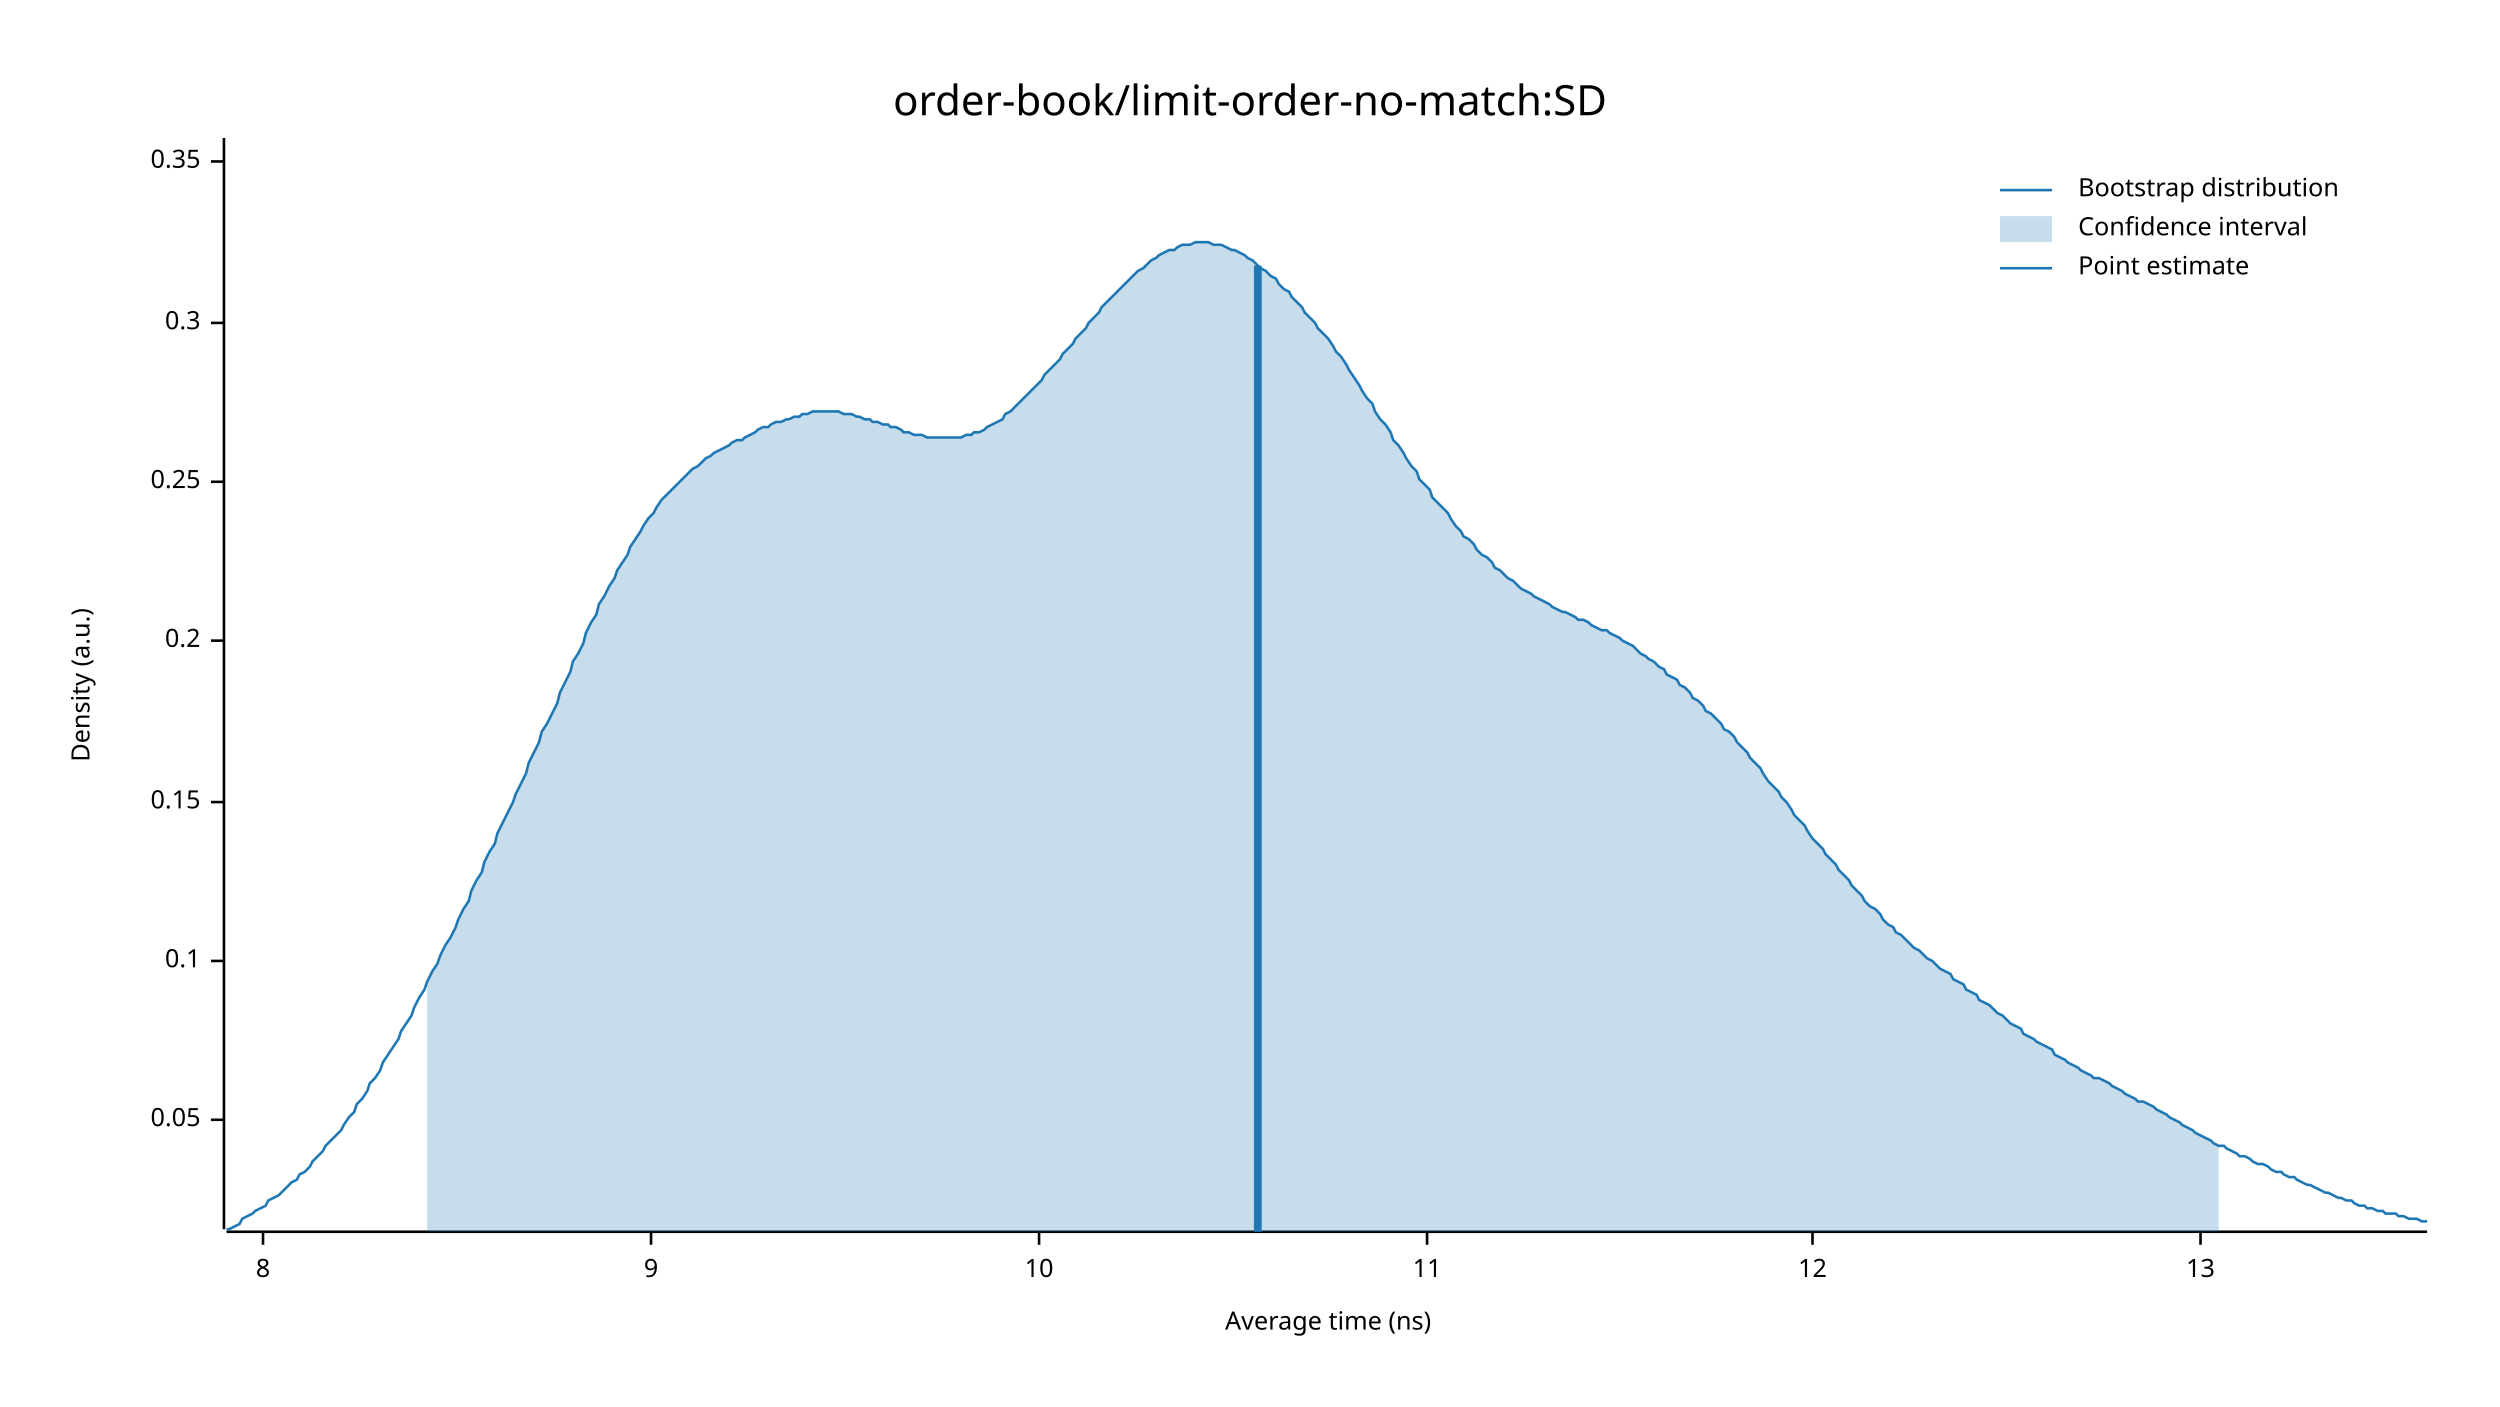
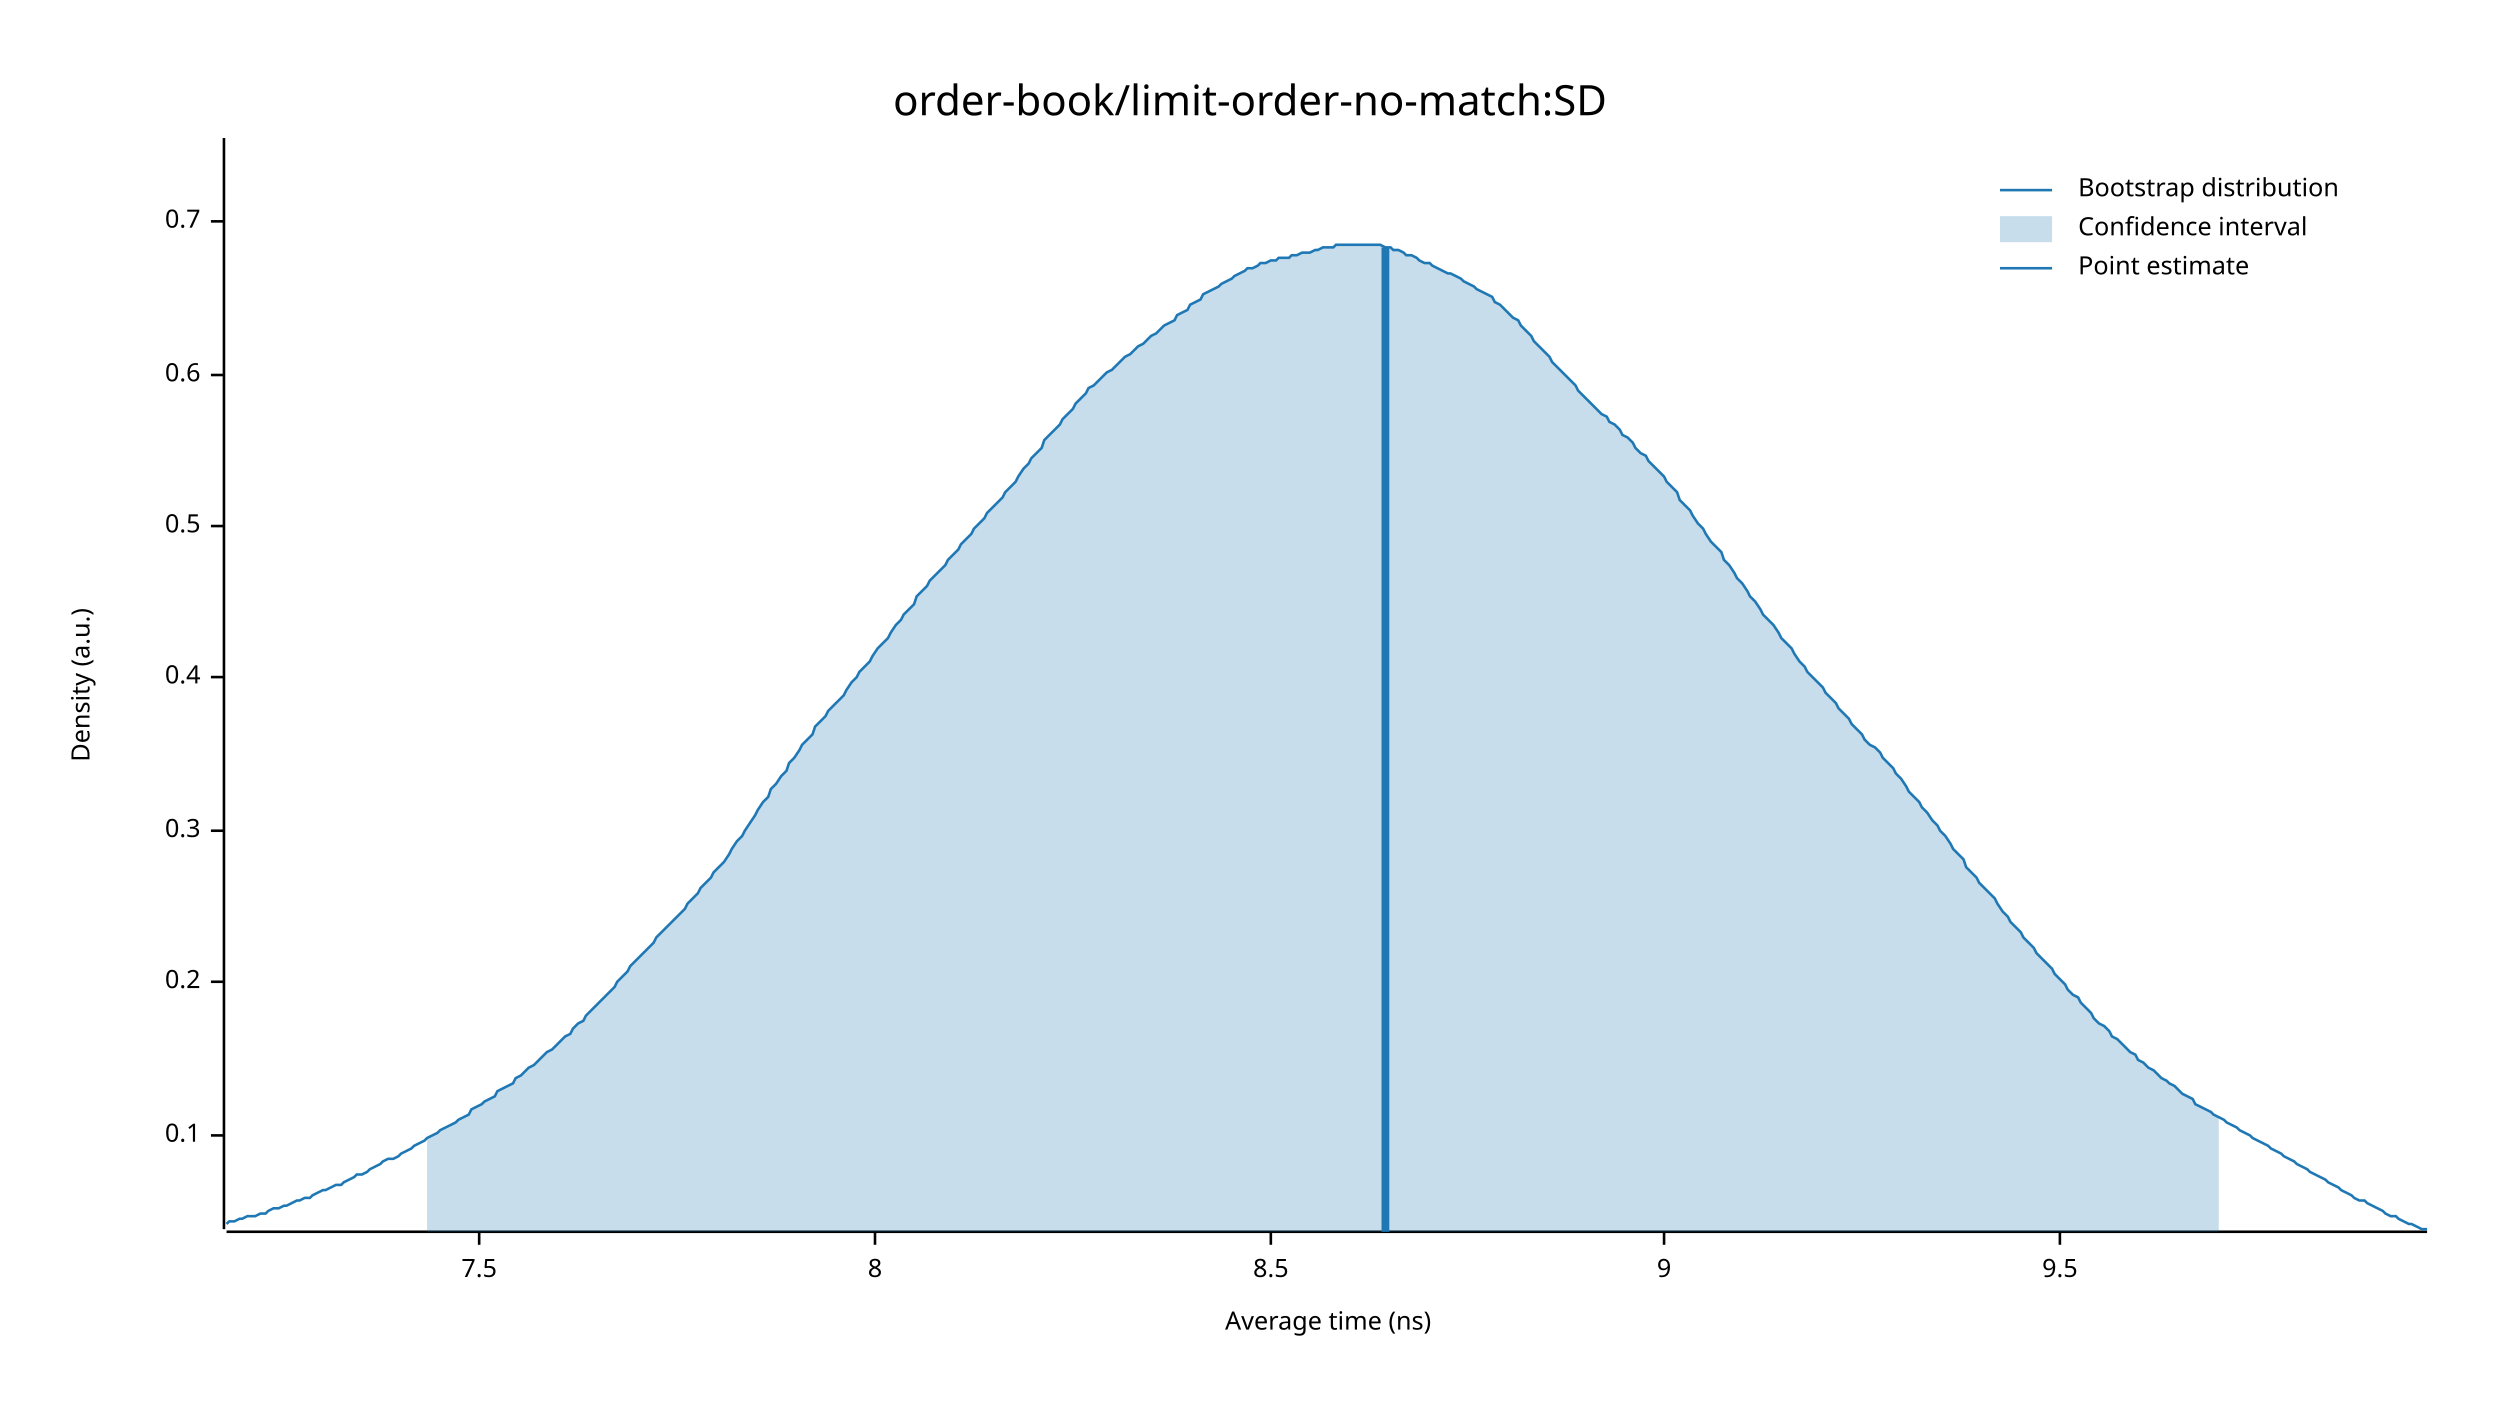
<svg xmlns="http://www.w3.org/2000/svg" width="960" height="540" viewBox="0 0 960 540">
  <text x="480" y="32" dy="0.76em" text-anchor="middle" font-family="sans-serif" font-size="16.129" opacity="1" fill="#000000">
order-book/limit-order-no-match:SD
</text>
  <text x="27" y="263" dy="0.76em" text-anchor="middle" font-family="sans-serif" font-size="9.677" opacity="1" fill="#000000" transform="rotate(270, 27, 263)">
Density (a.u.)
</text>
  <text x="510" y="513" dy="-0.5ex" text-anchor="middle" font-family="sans-serif" font-size="9.677" opacity="1" fill="#000000">
Average time (ns)
</text>
  <polyline fill="none" opacity="1" stroke="#000000" stroke-width="1" points="86,53 86,472 " />
-   <text x="77" y="430" dy="0.5ex" text-anchor="end" font-family="sans-serif" font-size="9.677" opacity="1" fill="#000000">
- 0.05
- </text>
-   <polyline fill="none" opacity="1" stroke="#000000" stroke-width="1" points="81,430 86,430 " />
-   <text x="77" y="369" dy="0.5ex" text-anchor="end" font-family="sans-serif" font-size="9.677" opacity="1" fill="#000000">
+   <text x="77" y="436" dy="0.5ex" text-anchor="end" font-family="sans-serif" font-size="9.677" opacity="1" fill="#000000">
0.1
</text>
-   <polyline fill="none" opacity="1" stroke="#000000" stroke-width="1" points="81,369 86,369 " />
-   <text x="77" y="308" dy="0.5ex" text-anchor="end" font-family="sans-serif" font-size="9.677" opacity="1" fill="#000000">
- 0.15
- </text>
-   <polyline fill="none" opacity="1" stroke="#000000" stroke-width="1" points="81,308 86,308 " />
-   <text x="77" y="246" dy="0.5ex" text-anchor="end" font-family="sans-serif" font-size="9.677" opacity="1" fill="#000000">
+   <polyline fill="none" opacity="1" stroke="#000000" stroke-width="1" points="81,436 86,436 " />
+   <text x="77" y="377" dy="0.5ex" text-anchor="end" font-family="sans-serif" font-size="9.677" opacity="1" fill="#000000">
0.2
</text>
-   <polyline fill="none" opacity="1" stroke="#000000" stroke-width="1" points="81,246 86,246 " />
-   <text x="77" y="185" dy="0.5ex" text-anchor="end" font-family="sans-serif" font-size="9.677" opacity="1" fill="#000000">
- 0.25
- </text>
-   <polyline fill="none" opacity="1" stroke="#000000" stroke-width="1" points="81,185 86,185 " />
-   <text x="77" y="124" dy="0.5ex" text-anchor="end" font-family="sans-serif" font-size="9.677" opacity="1" fill="#000000">
+   <polyline fill="none" opacity="1" stroke="#000000" stroke-width="1" points="81,377 86,377 " />
+   <text x="77" y="319" dy="0.5ex" text-anchor="end" font-family="sans-serif" font-size="9.677" opacity="1" fill="#000000">
0.3
</text>
-   <polyline fill="none" opacity="1" stroke="#000000" stroke-width="1" points="81,124 86,124 " />
-   <text x="77" y="62" dy="0.5ex" text-anchor="end" font-family="sans-serif" font-size="9.677" opacity="1" fill="#000000">
- 0.35
+   <polyline fill="none" opacity="1" stroke="#000000" stroke-width="1" points="81,319 86,319 " />
+   <text x="77" y="260" dy="0.5ex" text-anchor="end" font-family="sans-serif" font-size="9.677" opacity="1" fill="#000000">
+ 0.4
</text>
-   <polyline fill="none" opacity="1" stroke="#000000" stroke-width="1" points="81,62 86,62 " />
+   <polyline fill="none" opacity="1" stroke="#000000" stroke-width="1" points="81,260 86,260 " />
+   <text x="77" y="202" dy="0.5ex" text-anchor="end" font-family="sans-serif" font-size="9.677" opacity="1" fill="#000000">
+ 0.5
+ </text>
+   <polyline fill="none" opacity="1" stroke="#000000" stroke-width="1" points="81,202 86,202 " />
+   <text x="77" y="144" dy="0.5ex" text-anchor="end" font-family="sans-serif" font-size="9.677" opacity="1" fill="#000000">
+ 0.6
+ </text>
+   <polyline fill="none" opacity="1" stroke="#000000" stroke-width="1" points="81,144 86,144 " />
+   <text x="77" y="85" dy="0.5ex" text-anchor="end" font-family="sans-serif" font-size="9.677" opacity="1" fill="#000000">
+ 0.7
+ </text>
+   <polyline fill="none" opacity="1" stroke="#000000" stroke-width="1" points="81,85 86,85 " />
  <polyline fill="none" opacity="1" stroke="#000000" stroke-width="1" points="87,473 932,473 " />
-   <text x="101" y="483" dy="0.76em" text-anchor="middle" font-family="sans-serif" font-size="9.677" opacity="1" fill="#000000">
+   <text x="184" y="483" dy="0.76em" text-anchor="middle" font-family="sans-serif" font-size="9.677" opacity="1" fill="#000000">
+ 7.5
+ </text>
+   <polyline fill="none" opacity="1" stroke="#000000" stroke-width="1" points="184,473 184,478 " />
+   <text x="336" y="483" dy="0.76em" text-anchor="middle" font-family="sans-serif" font-size="9.677" opacity="1" fill="#000000">
8
</text>
-   <polyline fill="none" opacity="1" stroke="#000000" stroke-width="1" points="101,473 101,478 " />
-   <text x="250" y="483" dy="0.76em" text-anchor="middle" font-family="sans-serif" font-size="9.677" opacity="1" fill="#000000">
+   <polyline fill="none" opacity="1" stroke="#000000" stroke-width="1" points="336,473 336,478 " />
+   <text x="488" y="483" dy="0.76em" text-anchor="middle" font-family="sans-serif" font-size="9.677" opacity="1" fill="#000000">
+ 8.5
+ </text>
+   <polyline fill="none" opacity="1" stroke="#000000" stroke-width="1" points="488,473 488,478 " />
+   <text x="639" y="483" dy="0.76em" text-anchor="middle" font-family="sans-serif" font-size="9.677" opacity="1" fill="#000000">
9
</text>
-   <polyline fill="none" opacity="1" stroke="#000000" stroke-width="1" points="250,473 250,478 " />
-   <text x="399" y="483" dy="0.76em" text-anchor="middle" font-family="sans-serif" font-size="9.677" opacity="1" fill="#000000">
- 10
+   <polyline fill="none" opacity="1" stroke="#000000" stroke-width="1" points="639,473 639,478 " />
+   <text x="791" y="483" dy="0.76em" text-anchor="middle" font-family="sans-serif" font-size="9.677" opacity="1" fill="#000000">
+ 9.5
</text>
-   <polyline fill="none" opacity="1" stroke="#000000" stroke-width="1" points="399,473 399,478 " />
-   <text x="548" y="483" dy="0.76em" text-anchor="middle" font-family="sans-serif" font-size="9.677" opacity="1" fill="#000000">
- 11
- </text>
-   <polyline fill="none" opacity="1" stroke="#000000" stroke-width="1" points="548,473 548,478 " />
-   <text x="696" y="483" dy="0.76em" text-anchor="middle" font-family="sans-serif" font-size="9.677" opacity="1" fill="#000000">
- 12
- </text>
-   <polyline fill="none" opacity="1" stroke="#000000" stroke-width="1" points="696,473 696,478 " />
-   <text x="845" y="483" dy="0.76em" text-anchor="middle" font-family="sans-serif" font-size="9.677" opacity="1" fill="#000000">
- 13
- </text>
-   <polyline fill="none" opacity="1" stroke="#000000" stroke-width="1" points="845,473 845,478 " />
-   <polyline fill="none" opacity="1" stroke="#1F78B4" stroke-width="1" points="87,472 88,472 90,471 92,470 93,468 95,467 97,466 98,465 100,464 102,463 103,461 105,460 107,459 109,457 110,456 112,454 114,453 115,451 117,450 119,448 120,446 122,444 124,442 125,440 127,438 129,436 131,434 132,432 134,429 136,427 137,424 139,422 141,419 142,416 144,414 146,411 147,408 149,405 151,402 153,399 154,396 156,393 158,390 159,387 161,383 163,380 164,377 166,373 168,370 169,367 171,363 173,360 175,356 176,353 178,349 180,346 181,342 183,338 185,335 186,331 188,327 190,324 191,320 193,316 195,312 197,308 198,305 200,301 202,297 203,293 205,289 207,285 208,281 210,278 212,274 214,270 215,266 217,262 219,258 220,254 222,251 224,247 225,243 227,239 229,236 230,232 232,229 234,225 236,222 237,219 239,216 241,213 242,210 244,207 246,204 247,202 249,199 251,197 252,195 254,192 256,190 258,188 259,187 261,185 263,183 264,182 266,180 268,179 269,178 271,176 273,175 274,174 276,173 278,172 280,171 281,170 283,169 285,169 286,168 288,167 290,166 291,165 293,164 295,164 296,163 298,162 300,162 302,161 303,161 305,160 307,160 308,159 310,159 312,158 313,158 315,158 317,158 318,158 320,158 322,158 324,159 325,159 327,159 329,160 330,160 332,161 334,161 335,162 337,162 339,163 341,163 342,164 344,164 346,165 347,166 349,166 351,167 352,167 354,167 356,168 357,168 359,168 361,168 363,168 364,168 366,168 368,168 369,168 371,167 373,167 374,166 376,166 378,165 379,164 381,163 383,162 385,161 386,159 388,158 390,156 391,155 393,153 395,151 396,150 398,148 400,146 401,144 403,142 405,140 407,138 408,136 410,134 412,132 413,130 415,128 417,126 418,124 420,122 422,120 423,118 425,116 427,114 429,112 430,111 432,109 434,107 435,106 437,104 439,103 440,102 442,100 444,99 445,98 447,97 449,96 451,96 452,95 454,94 456,94 457,94 459,93 461,93 462,93 464,93 466,94 468,94 469,94 471,95 473,96 474,96 476,97 478,98 479,99 481,100 483,102 484,103 486,104 488,106 490,107 491,109 493,111 495,112 496,114 498,116 500,118 501,120 503,122 505,124 506,126 508,128 510,130 512,133 513,135 515,137 517,140 518,142 520,145 522,148 523,150 525,153 527,155 528,158 530,161 532,163 534,166 535,169 537,171 539,174 540,176 542,179 544,181 545,184 547,186 549,188 550,191 552,193 554,195 556,197 557,199 559,202 561,204 562,206 564,207 566,209 567,211 569,213 571,214 573,216 574,218 576,219 578,221 579,222 581,223 583,225 584,226 586,227 588,228 589,229 591,230 593,231 595,232 596,233 598,234 600,235 601,235 603,236 605,237 606,238 608,238 610,239 611,240 613,241 615,242 617,242 618,243 620,244 622,245 623,246 625,247 627,248 628,249 630,251 632,252 633,253 635,254 637,256 639,257 640,259 642,260 644,261 645,263 647,264 649,266 650,268 652,269 654,271 655,273 657,274 659,276 661,278 662,280 664,281 666,283 667,285 669,287 671,289 672,291 674,293 676,295 677,297 679,300 681,302 683,304 684,306 686,308 688,311 689,313 691,315 693,317 694,319 696,322 698,324 700,326 701,328 703,330 705,332 706,334 708,336 710,338 711,340 713,342 715,344 716,346 718,348 720,349 722,351 723,353 725,355 727,356 728,358 730,359 732,361 733,362 735,364 737,365 738,366 740,368 742,369 744,371 745,372 747,373 749,374 750,376 752,377 754,378 755,380 757,381 759,382 760,384 762,385 764,386 766,388 767,389 769,390 771,392 772,393 774,394 776,395 777,397 779,398 781,399 782,400 784,401 786,402 788,403 789,405 791,406 793,407 794,408 796,409 798,410 799,411 801,412 803,413 804,414 806,414 808,415 810,416 811,417 813,418 815,419 816,420 818,421 820,422 821,423 823,423 825,424 827,425 828,426 830,427 832,428 833,429 835,430 837,431 838,432 840,433 842,434 843,435 845,436 847,437 849,438 850,439 852,440 854,440 855,441 857,442 859,443 860,444 862,444 864,445 865,446 867,447 869,447 871,448 872,449 874,450 876,450 877,451 879,452 881,452 882,453 884,454 886,455 887,455 889,456 891,457 893,458 894,458 896,459 898,460 899,460 901,461 903,461 904,462 906,463 908,463 909,464 911,464 913,465 915,465 916,466 918,466 920,466 921,467 923,467 925,468 926,468 928,468 930,469 932,469 " />
-   <polygon opacity="0.25" fill="#1F78B4" points="164,377 166,373 168,370 169,367 171,363 173,360 175,356 176,353 178,349 180,346 181,342 183,338 185,335 186,331 188,327 190,324 191,320 193,316 195,312 197,308 198,305 200,301 202,297 203,293 205,289 207,285 208,281 210,278 212,274 214,270 215,266 217,262 219,258 220,254 222,251 224,247 225,243 227,239 229,236 230,232 232,229 234,225 236,222 237,219 239,216 241,213 242,210 244,207 246,204 247,202 249,199 251,197 252,195 254,192 256,190 258,188 259,187 261,185 263,183 264,182 266,180 268,179 269,178 271,176 273,175 274,174 276,173 278,172 280,171 281,170 283,169 285,169 286,168 288,167 290,166 291,165 293,164 295,164 296,163 298,162 300,162 302,161 303,161 305,160 307,160 308,159 310,159 312,158 313,158 315,158 317,158 318,158 320,158 322,158 324,159 325,159 327,159 329,160 330,160 332,161 334,161 335,162 337,162 339,163 341,163 342,164 344,164 346,165 347,166 349,166 351,167 352,167 354,167 356,168 357,168 359,168 361,168 363,168 364,168 366,168 368,168 369,168 371,167 373,167 374,166 376,166 378,165 379,164 381,163 383,162 385,161 386,159 388,158 390,156 391,155 393,153 395,151 396,150 398,148 400,146 401,144 403,142 405,140 407,138 408,136 410,134 412,132 413,130 415,128 417,126 418,124 420,122 422,120 423,118 425,116 427,114 429,112 430,111 432,109 434,107 435,106 437,104 439,103 440,102 442,100 444,99 445,98 447,97 449,96 451,96 452,95 454,94 456,94 457,94 459,93 461,93 462,93 464,93 466,94 468,94 469,94 471,95 473,96 474,96 476,97 478,98 479,99 481,100 483,102 484,103 486,104 488,106 490,107 491,109 493,111 495,112 496,114 498,116 500,118 501,120 503,122 505,124 506,126 508,128 510,130 512,133 513,135 515,137 517,140 518,142 520,145 522,148 523,150 525,153 527,155 528,158 530,161 532,163 534,166 535,169 537,171 539,174 540,176 542,179 544,181 545,184 547,186 549,188 550,191 552,193 554,195 556,197 557,199 559,202 561,204 562,206 564,207 566,209 567,211 569,213 571,214 573,216 574,218 576,219 578,221 579,222 581,223 583,225 584,226 586,227 588,228 589,229 591,230 593,231 595,232 596,233 598,234 600,235 601,235 603,236 605,237 606,238 608,238 610,239 611,240 613,241 615,242 617,242 618,243 620,244 622,245 623,246 625,247 627,248 628,249 630,251 632,252 633,253 635,254 637,256 639,257 640,259 642,260 644,261 645,263 647,264 649,266 650,268 652,269 654,271 655,273 657,274 659,276 661,278 662,280 664,281 666,283 667,285 669,287 671,289 672,291 674,293 676,295 677,297 679,300 681,302 683,304 684,306 686,308 688,311 689,313 691,315 693,317 694,319 696,322 698,324 700,326 701,328 703,330 705,332 706,334 708,336 710,338 711,340 713,342 715,344 716,346 718,348 720,349 722,351 723,353 725,355 727,356 728,358 730,359 732,361 733,362 735,364 737,365 738,366 740,368 742,369 744,371 745,372 747,373 749,374 750,376 752,377 754,378 755,380 757,381 759,382 760,384 762,385 764,386 766,388 767,389 769,390 771,392 772,393 774,394 776,395 777,397 779,398 781,399 782,400 784,401 786,402 788,403 789,405 791,406 793,407 794,408 796,409 798,410 799,411 801,412 803,413 804,414 806,414 808,415 810,416 811,417 813,418 815,419 816,420 818,421 820,422 821,423 823,423 825,424 827,425 828,426 830,427 832,428 833,429 835,430 837,431 838,432 840,433 842,434 843,435 845,436 847,437 849,438 850,439 852,440 852,473 164,473 " />
-   <polyline fill="none" opacity="1" stroke="#1F78B4" stroke-width="3" points="483,473 483,102 " />
+   <polyline fill="none" opacity="1" stroke="#000000" stroke-width="1" points="791,473 791,478 " />
+   <polyline fill="none" opacity="1" stroke="#1F78B4" stroke-width="1" points="87,470 88,469 90,469 92,468 93,468 95,467 97,467 98,467 100,466 102,466 103,465 105,464 107,464 109,463 110,463 112,462 114,461 115,461 117,460 119,460 120,459 122,458 124,457 125,457 127,456 129,455 131,455 132,454 134,453 136,452 137,451 139,451 141,450 142,449 144,448 146,447 147,446 149,445 151,445 153,444 154,443 156,442 158,441 159,440 161,439 163,438 164,437 166,436 168,435 169,434 171,433 173,432 175,431 176,430 178,429 180,428 181,426 183,425 185,424 186,423 188,422 190,421 191,419 193,418 195,417 197,416 198,414 200,413 202,411 203,410 205,409 207,407 208,406 210,404 212,403 214,401 215,400 217,398 219,397 220,395 222,393 224,392 225,390 227,388 229,386 230,385 232,383 234,381 236,379 237,377 239,375 241,373 242,371 244,369 246,367 247,366 249,364 251,362 252,360 254,358 256,356 258,354 259,353 261,351 263,349 264,347 266,345 268,343 269,341 271,339 273,337 274,335 276,333 278,331 280,328 281,326 283,323 285,321 286,319 288,316 290,313 291,311 293,308 295,306 296,303 298,301 300,298 302,296 303,293 305,291 307,288 308,286 310,284 312,282 313,279 315,277 317,275 318,273 320,271 322,269 324,267 325,265 327,262 329,260 330,258 332,256 334,254 335,252 337,249 339,247 341,245 342,243 344,240 346,238 347,236 349,234 351,232 352,229 354,227 356,225 357,223 359,221 361,219 363,217 364,215 366,213 368,211 369,209 371,207 373,205 374,203 376,201 378,199 379,197 381,195 383,193 385,191 386,189 388,187 390,185 391,183 393,180 395,178 396,176 398,174 400,172 401,169 403,167 405,165 407,163 408,161 410,159 412,157 413,155 415,153 417,151 418,149 420,148 422,146 423,145 425,143 427,142 429,140 430,139 432,137 434,136 435,135 437,133 439,132 440,131 442,129 444,128 445,127 447,125 449,124 451,123 452,121 454,120 456,119 457,117 459,116 461,115 462,113 464,112 466,111 468,110 469,109 471,108 473,107 474,106 476,105 478,104 479,103 481,103 483,102 484,101 486,101 488,100 490,100 491,99 493,99 495,99 496,98 498,98 500,97 501,97 503,97 505,96 506,96 508,95 510,95 512,95 513,94 515,94 517,94 518,94 520,94 522,94 523,94 525,94 527,94 528,94 530,94 532,95 534,95 535,96 537,96 539,97 540,98 542,98 544,99 545,100 547,101 549,101 550,102 552,103 554,104 556,105 557,105 559,106 561,107 562,108 564,109 566,110 567,111 569,112 571,113 573,114 574,116 576,117 578,119 579,120 581,122 583,123 584,125 586,127 588,129 589,131 591,133 593,135 595,137 596,139 598,141 600,143 601,144 603,146 605,148 606,150 608,152 610,154 611,155 613,157 615,159 617,160 618,162 620,163 622,165 623,167 625,168 627,170 628,172 630,174 632,175 633,177 635,179 637,181 639,183 640,185 642,187 644,189 645,192 647,194 649,196 650,198 652,201 654,203 655,205 657,208 659,210 661,212 662,215 664,217 666,220 667,222 669,224 671,227 672,229 674,231 676,234 677,236 679,238 681,240 683,243 684,245 686,247 688,249 689,251 691,254 693,256 694,258 696,260 698,262 700,264 701,266 703,268 705,270 706,272 708,274 710,276 711,278 713,280 715,282 716,284 718,286 720,287 722,289 723,291 725,293 727,295 728,297 730,299 732,302 733,304 735,306 737,308 738,310 740,312 742,315 744,317 745,319 747,321 749,324 750,326 752,328 754,330 755,333 757,335 759,337 760,339 762,341 764,343 766,345 767,347 769,350 771,352 772,354 774,356 776,358 777,360 779,362 781,364 782,366 784,368 786,370 788,372 789,374 791,376 793,378 794,380 796,382 798,383 799,385 801,387 803,389 804,391 806,393 808,394 810,396 811,398 813,399 815,401 816,402 818,404 820,405 821,407 823,408 825,410 827,411 828,412 830,414 832,415 833,416 835,417 837,419 838,420 840,421 842,422 843,424 845,425 847,426 849,427 850,428 852,429 854,430 855,431 857,432 859,433 860,434 862,435 864,436 865,437 867,438 869,439 871,440 872,441 874,442 876,443 877,444 879,445 881,446 882,447 884,448 886,449 887,450 889,451 891,452 893,453 894,454 896,455 898,456 899,457 901,458 903,459 904,460 906,461 908,461 909,462 911,463 913,464 915,465 916,466 918,467 920,467 921,468 923,469 925,470 926,470 928,471 930,472 932,472 " />
+   <polygon opacity="0.25" fill="#1F78B4" points="164,437 166,436 168,435 169,434 171,433 173,432 175,431 176,430 178,429 180,428 181,426 183,425 185,424 186,423 188,422 190,421 191,419 193,418 195,417 197,416 198,414 200,413 202,411 203,410 205,409 207,407 208,406 210,404 212,403 214,401 215,400 217,398 219,397 220,395 222,393 224,392 225,390 227,388 229,386 230,385 232,383 234,381 236,379 237,377 239,375 241,373 242,371 244,369 246,367 247,366 249,364 251,362 252,360 254,358 256,356 258,354 259,353 261,351 263,349 264,347 266,345 268,343 269,341 271,339 273,337 274,335 276,333 278,331 280,328 281,326 283,323 285,321 286,319 288,316 290,313 291,311 293,308 295,306 296,303 298,301 300,298 302,296 303,293 305,291 307,288 308,286 310,284 312,282 313,279 315,277 317,275 318,273 320,271 322,269 324,267 325,265 327,262 329,260 330,258 332,256 334,254 335,252 337,249 339,247 341,245 342,243 344,240 346,238 347,236 349,234 351,232 352,229 354,227 356,225 357,223 359,221 361,219 363,217 364,215 366,213 368,211 369,209 371,207 373,205 374,203 376,201 378,199 379,197 381,195 383,193 385,191 386,189 388,187 390,185 391,183 393,180 395,178 396,176 398,174 400,172 401,169 403,167 405,165 407,163 408,161 410,159 412,157 413,155 415,153 417,151 418,149 420,148 422,146 423,145 425,143 427,142 429,140 430,139 432,137 434,136 435,135 437,133 439,132 440,131 442,129 444,128 445,127 447,125 449,124 451,123 452,121 454,120 456,119 457,117 459,116 461,115 462,113 464,112 466,111 468,110 469,109 471,108 473,107 474,106 476,105 478,104 479,103 481,103 483,102 484,101 486,101 488,100 490,100 491,99 493,99 495,99 496,98 498,98 500,97 501,97 503,97 505,96 506,96 508,95 510,95 512,95 513,94 515,94 517,94 518,94 520,94 522,94 523,94 525,94 527,94 528,94 530,94 532,95 534,95 535,96 537,96 539,97 540,98 542,98 544,99 545,100 547,101 549,101 550,102 552,103 554,104 556,105 557,105 559,106 561,107 562,108 564,109 566,110 567,111 569,112 571,113 573,114 574,116 576,117 578,119 579,120 581,122 583,123 584,125 586,127 588,129 589,131 591,133 593,135 595,137 596,139 598,141 600,143 601,144 603,146 605,148 606,150 608,152 610,154 611,155 613,157 615,159 617,160 618,162 620,163 622,165 623,167 625,168 627,170 628,172 630,174 632,175 633,177 635,179 637,181 639,183 640,185 642,187 644,189 645,192 647,194 649,196 650,198 652,201 654,203 655,205 657,208 659,210 661,212 662,215 664,217 666,220 667,222 669,224 671,227 672,229 674,231 676,234 677,236 679,238 681,240 683,243 684,245 686,247 688,249 689,251 691,254 693,256 694,258 696,260 698,262 700,264 701,266 703,268 705,270 706,272 708,274 710,276 711,278 713,280 715,282 716,284 718,286 720,287 722,289 723,291 725,293 727,295 728,297 730,299 732,302 733,304 735,306 737,308 738,310 740,312 742,315 744,317 745,319 747,321 749,324 750,326 752,328 754,330 755,333 757,335 759,337 760,339 762,341 764,343 766,345 767,347 769,350 771,352 772,354 774,356 776,358 777,360 779,362 781,364 782,366 784,368 786,370 788,372 789,374 791,376 793,378 794,380 796,382 798,383 799,385 801,387 803,389 804,391 806,393 808,394 810,396 811,398 813,399 815,401 816,402 818,404 820,405 821,407 823,408 825,410 827,411 828,412 830,414 832,415 833,416 835,417 837,419 838,420 840,421 842,422 843,424 845,425 847,426 849,427 850,428 852,429 852,473 164,473 " />
+   <polyline fill="none" opacity="1" stroke="#1F78B4" stroke-width="3" points="532,473 532,95 " />
  <text x="798" y="68" dy="0.76em" text-anchor="start" font-family="sans-serif" font-size="9.677" opacity="1" fill="#000000">
Bootstrap distribution
</text>
  <text x="798" y="83" dy="0.76em" text-anchor="start" font-family="sans-serif" font-size="9.677" opacity="1" fill="#000000">
Confidence interval
</text>
  <text x="798" y="98" dy="0.76em" text-anchor="start" font-family="sans-serif" font-size="9.677" opacity="1" fill="#000000">
Point estimate
</text>
  <polyline fill="none" opacity="1" stroke="#1F78B4" stroke-width="1" points="768,73 788,73 " />
  <rect x="768" y="83" width="20" height="10" opacity="0.25" fill="#1F78B4" stroke="none" />
  <polyline fill="none" opacity="1" stroke="#1F78B4" stroke-width="1" points="768,103 788,103 " />
</svg>
